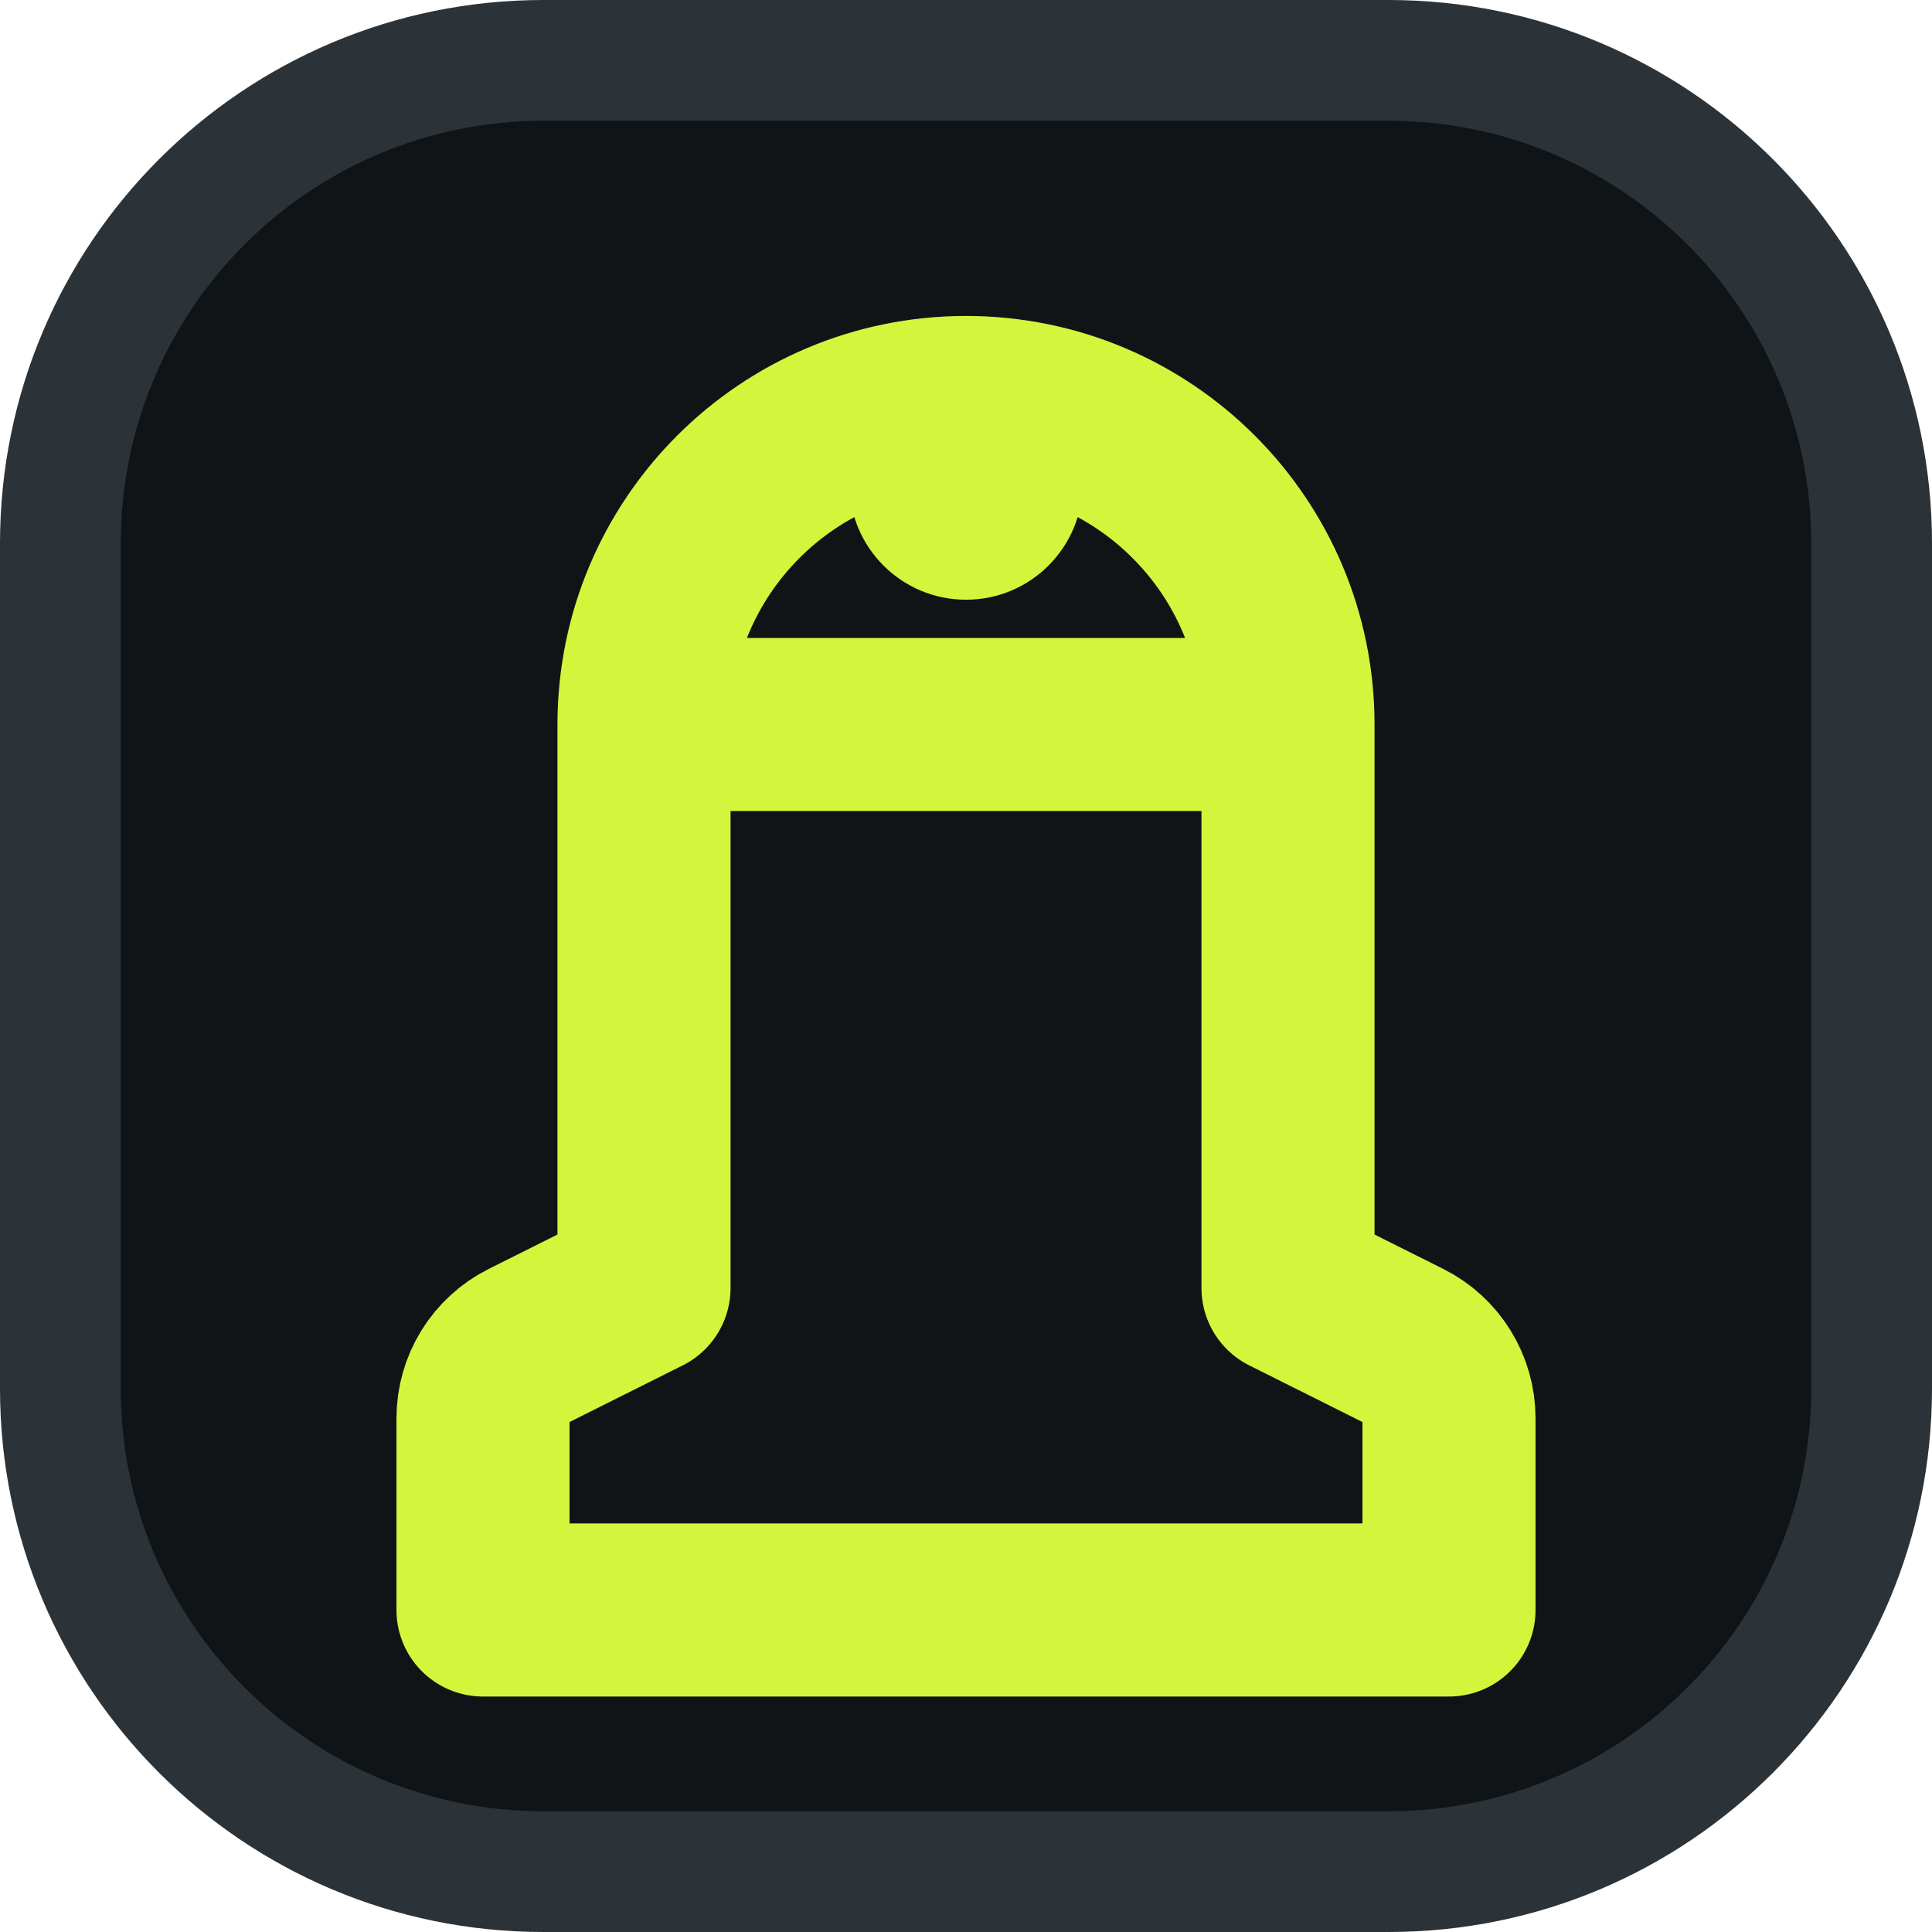
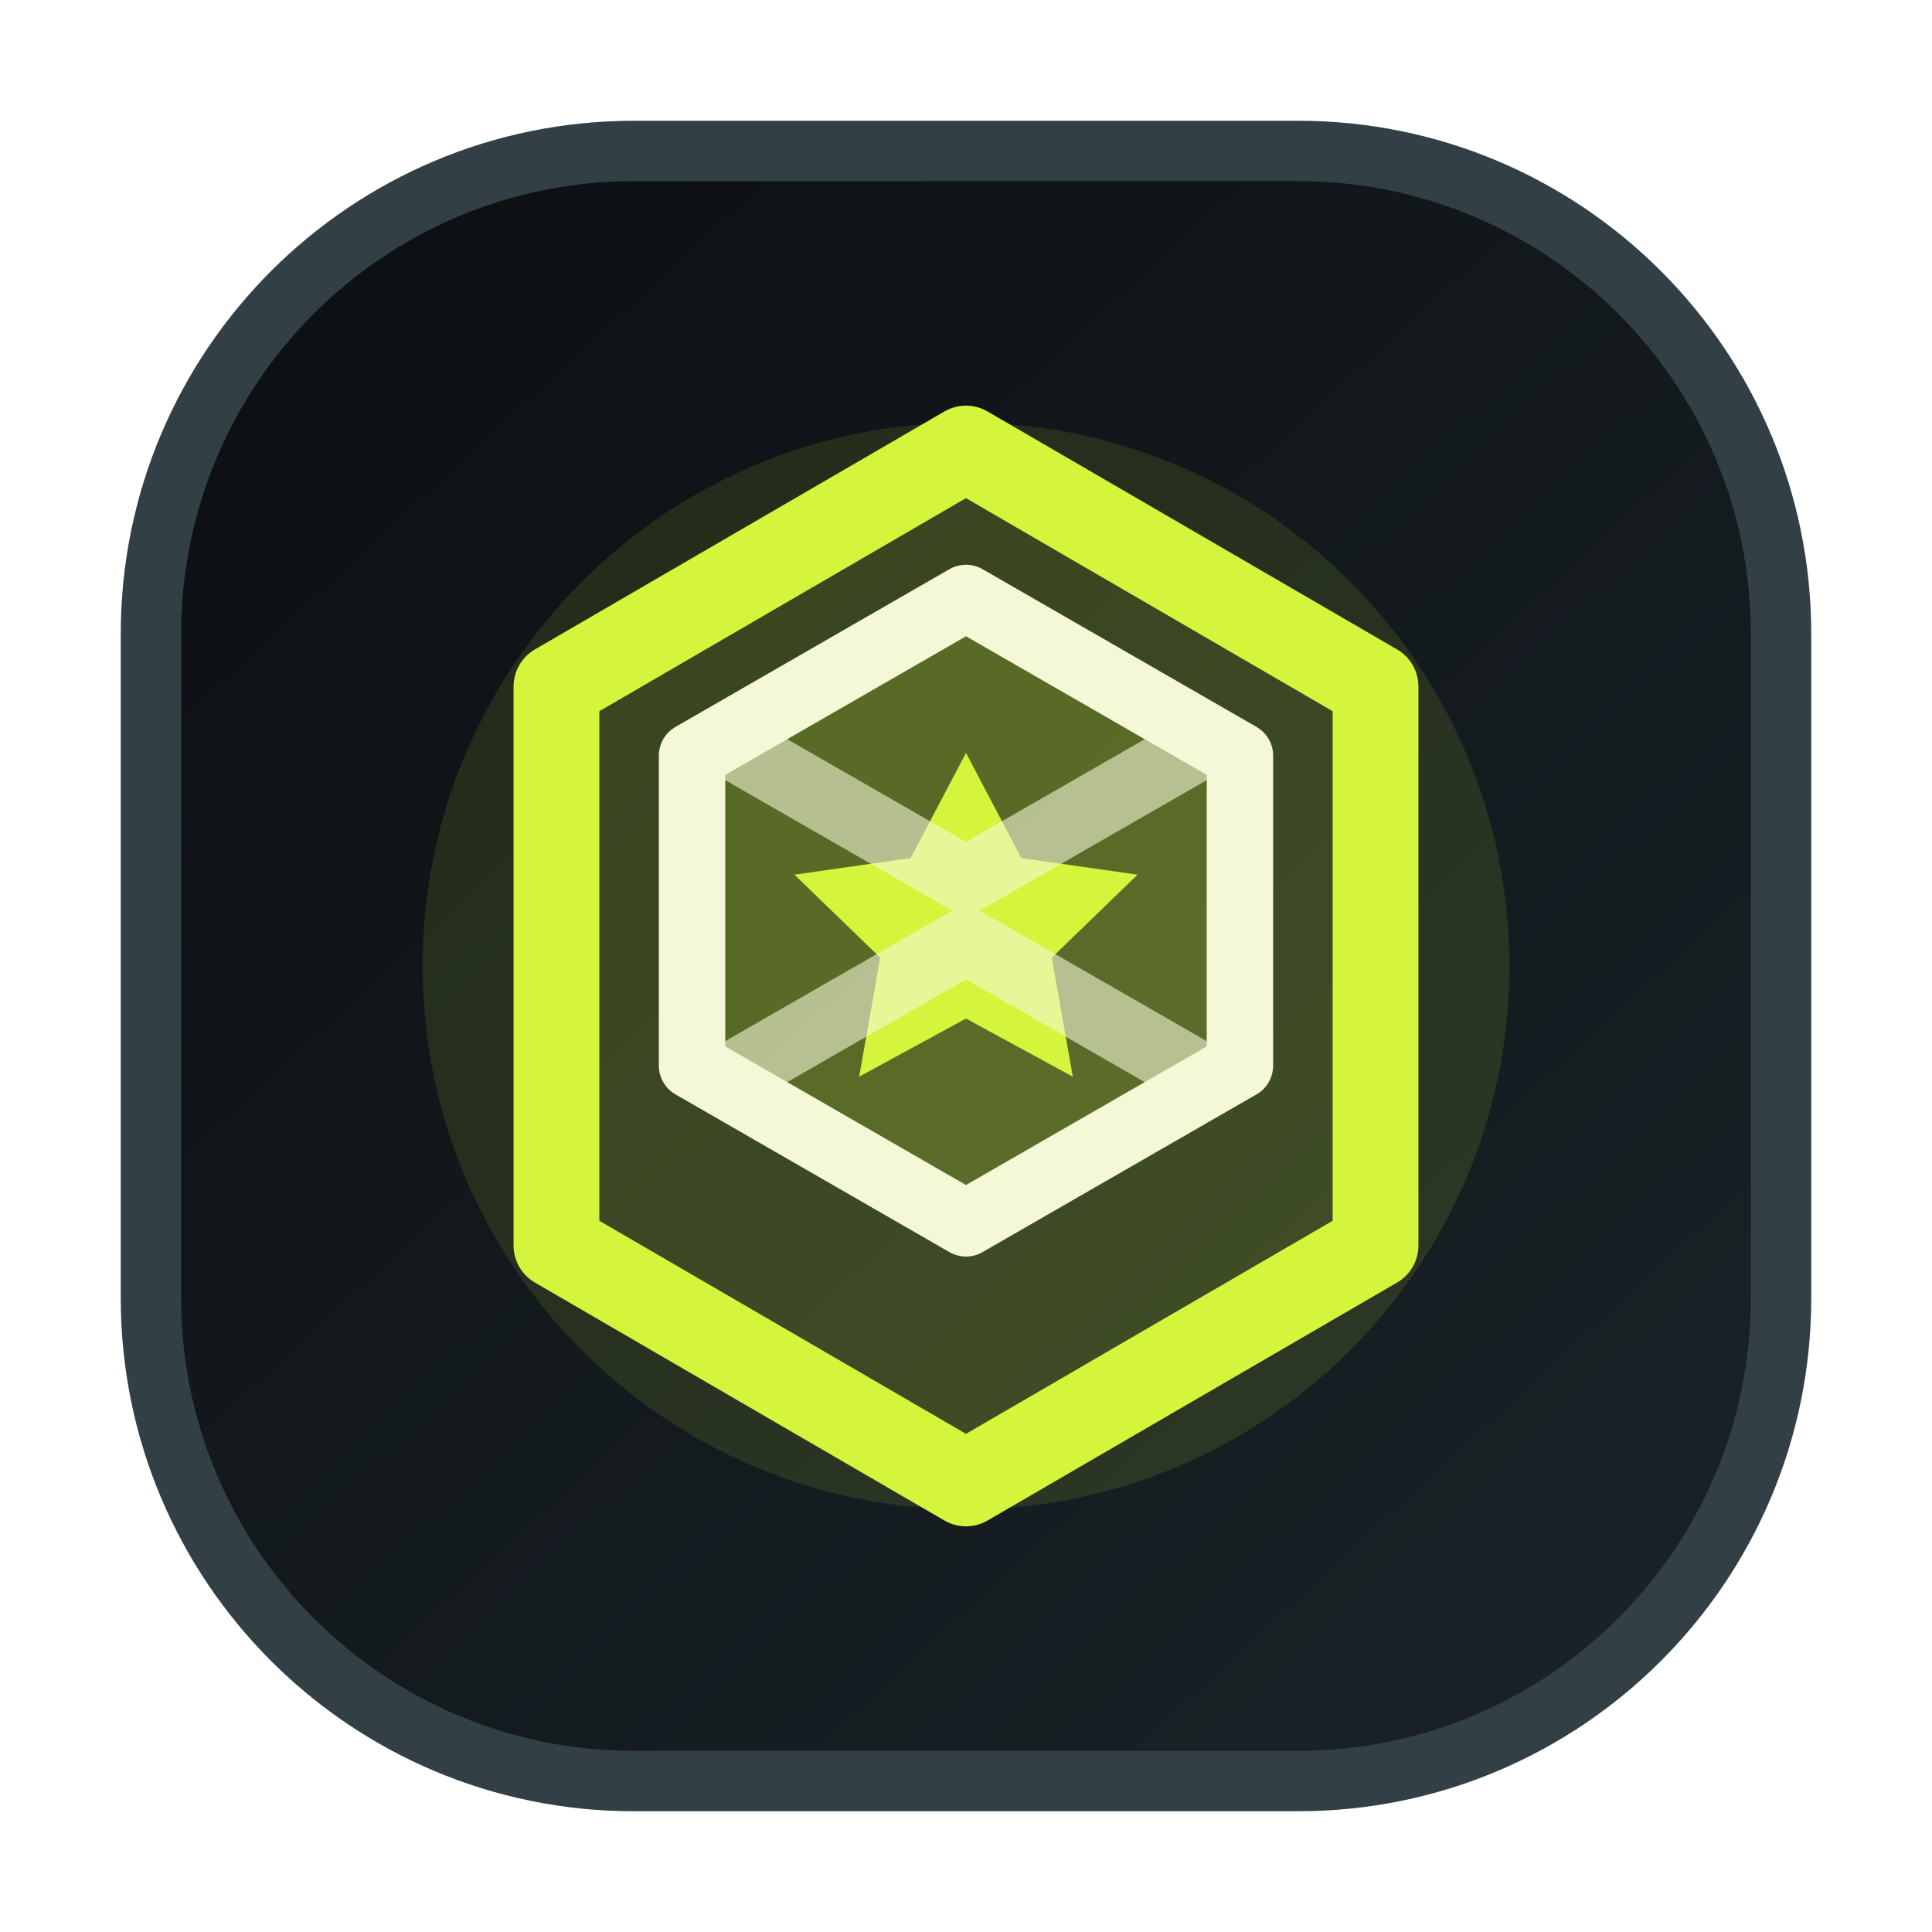
- <svg xmlns="http://www.w3.org/2000/svg" viewBox="0 0 24 24" fill="none">
-   <rect x="0.75" y="0.75" width="22.5" height="22.5" rx="6" fill="#101416" stroke="#2B3338" stroke-width="1.5" />
-   <path d="M8 16l-1.447.724a1 1 0 0 0-.553.894V20h12v-2.382a1 1 0 0 0-.553-.894L16 16M8 16V9a4 4 0 0 1 8 0v7M9 9h6" stroke="#D4F53C" stroke-width="2.15" stroke-linecap="round" stroke-linejoin="round" />
-   <circle cx="12" cy="6" r="1.45" fill="#D4F53C" />
+ <svg xmlns="http://www.w3.org/2000/svg" viewBox="0 0 64 64" fill="none">
+   <defs>
+     <linearGradient id="ttf-bg-legacy" x1="10" y1="8" x2="56" y2="58" gradientUnits="userSpaceOnUse">
+       <stop stop-color="#0C1013" />
+       <stop offset="1" stop-color="#1A2328" />
+     </linearGradient>
+   </defs>
+   <rect x="5" y="5" width="54" height="54" rx="16" fill="url(#ttf-bg-legacy)" />
+   <rect x="5" y="5" width="54" height="54" rx="16" stroke="#324046" stroke-width="2" />
+   <circle cx="32" cy="32" r="18" fill="#D4F53C" fill-opacity="0.11" />
+   <g transform="translate(10 10) scale(1.8333)">
+     <path d="M12 2.65 19.4 6.95v10.1L12 21.35 4.6 17.05V6.95L12 2.65Z" fill="#D4F53C" fill-opacity="0.12" stroke="#D4F53C" stroke-width="1.55" stroke-linejoin="round" />
+     <path d="M12 5.35 16.95 8.2v5.6L12 16.65 7.05 13.8V8.2L12 5.35Z" fill="#D4F53C" fill-opacity="0.2" stroke="#F4F8D6" stroke-width="1.2" stroke-linejoin="round" />
+     <path d="M12 8.15l1 1.9 2.1.3-1.55 1.5.38 2.15L12 12.95 10.07 14l.38-2.15-1.55-1.5 2.1-.3L12 8.15Z" fill="#D4F53C" />
+     <path d="M7.65 7.95 12 10.45l4.35-2.5M7.65 14.05 12 11.55l4.35 2.5" stroke="#F4F8D6" stroke-opacity="0.6" stroke-width="1.2" stroke-linecap="round" stroke-linejoin="round" />
+   </g>
</svg>
